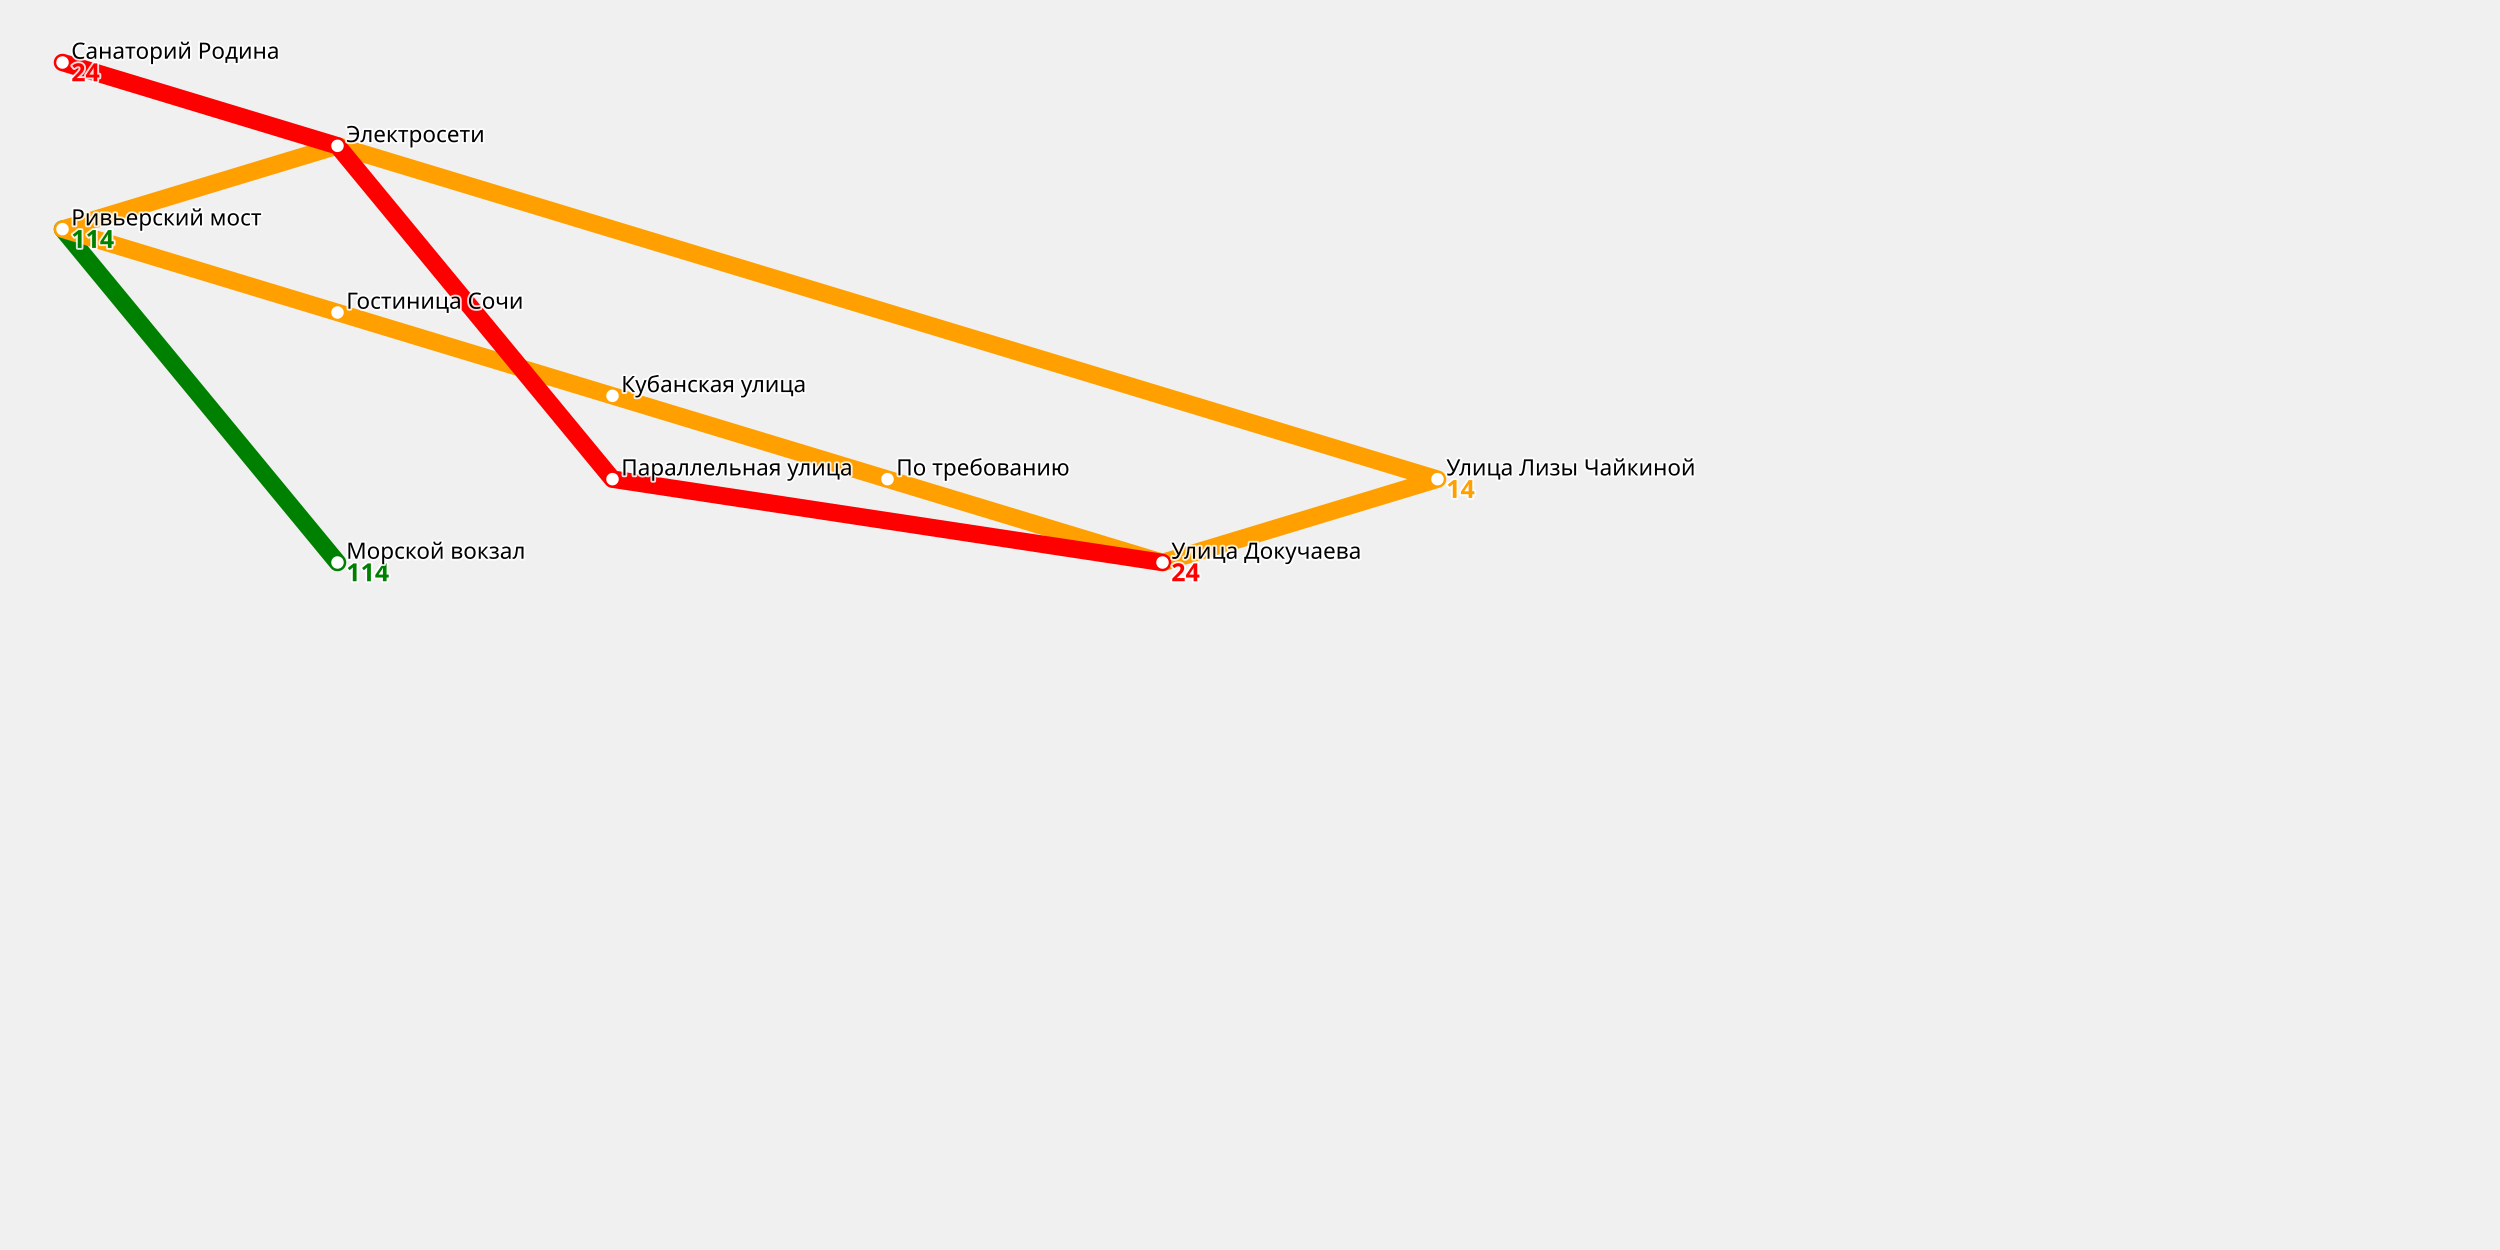
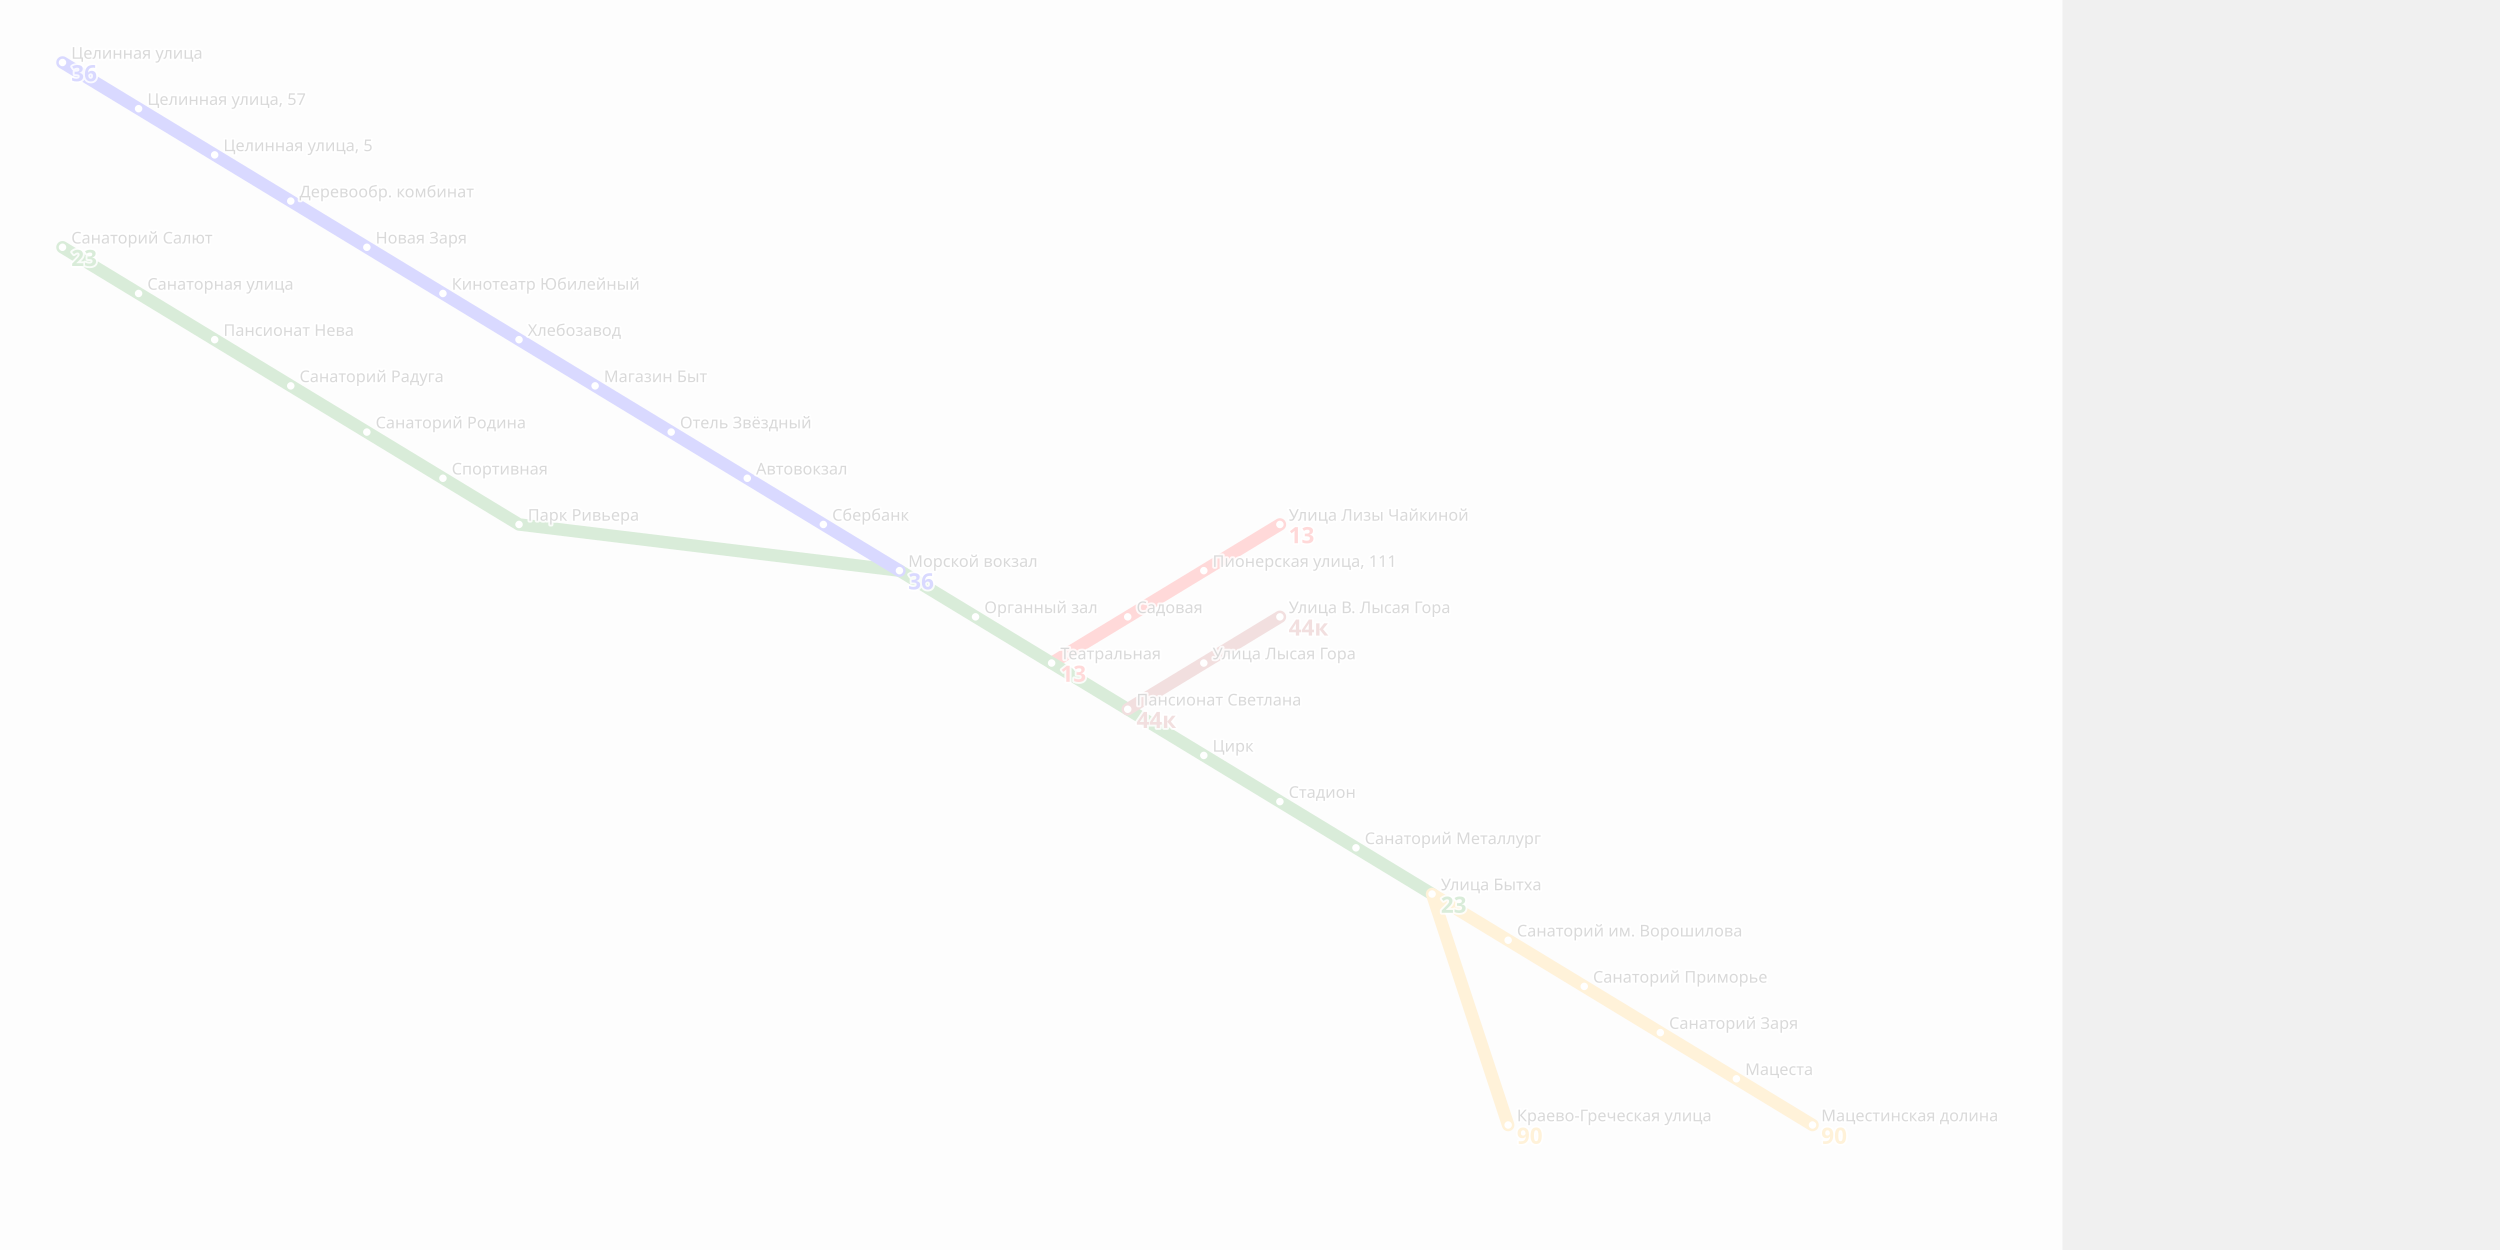
<svg xmlns="http://www.w3.org/2000/svg" version="1.1" width="2000" height="1000">
-   <polyline fill="none" stroke="green" stroke-width="14" stroke-linecap="round" stroke-linejoin="round" points="270,450 50,183.333 270,450 " />
-   <polyline fill="none" stroke="rgb(255,160,0)" stroke-width="14" stroke-linecap="round" stroke-linejoin="round" points="1150,383.333 270,116.667 50,183.333 270,250 490,316.667 710,383.333 930,450 1150,383.333 " />
-   <polyline fill="none" stroke="red" stroke-width="14" stroke-linecap="round" stroke-linejoin="round" points="930,450 490,383.333 270,116.667 50,50 270,116.667 490,383.333 930,450 " />
-   <text fill="rgba(255,255,255,0.85)" stroke="rgba(255,255,255,0.85)" stroke-width="3" stroke-linecap="round" stroke-linejoin="round" x="270" y="450" dx="7" dy="15" font-size="20" font-family="Verdana" font-weight="bold">114</text>
-   <text fill="green" stroke="none" stroke-width="1" x="270" y="450" dx="7" dy="15" font-size="20" font-family="Verdana" font-weight="bold">114</text>
-   <text fill="rgba(255,255,255,0.85)" stroke="rgba(255,255,255,0.85)" stroke-width="3" stroke-linecap="round" stroke-linejoin="round" x="50" y="183.333" dx="7" dy="15" font-size="20" font-family="Verdana" font-weight="bold">114</text>
-   <text fill="green" stroke="none" stroke-width="1" x="50" y="183.333" dx="7" dy="15" font-size="20" font-family="Verdana" font-weight="bold">114</text>
-   <text fill="rgba(255,255,255,0.85)" stroke="rgba(255,255,255,0.85)" stroke-width="3" stroke-linecap="round" stroke-linejoin="round" x="1150" y="383.333" dx="7" dy="15" font-size="20" font-family="Verdana" font-weight="bold">14</text>
-   <text fill="rgb(255,160,0)" stroke="none" stroke-width="1" x="1150" y="383.333" dx="7" dy="15" font-size="20" font-family="Verdana" font-weight="bold">14</text>
-   <text fill="rgba(255,255,255,0.85)" stroke="rgba(255,255,255,0.85)" stroke-width="3" stroke-linecap="round" stroke-linejoin="round" x="930" y="450" dx="7" dy="15" font-size="20" font-family="Verdana" font-weight="bold">24</text>
-   <text fill="red" stroke="none" stroke-width="1" x="930" y="450" dx="7" dy="15" font-size="20" font-family="Verdana" font-weight="bold">24</text>
-   <text fill="rgba(255,255,255,0.85)" stroke="rgba(255,255,255,0.85)" stroke-width="3" stroke-linecap="round" stroke-linejoin="round" x="50" y="50" dx="7" dy="15" font-size="20" font-family="Verdana" font-weight="bold">24</text>
-   <text fill="red" stroke="none" stroke-width="1" x="50" y="50" dx="7" dy="15" font-size="20" font-family="Verdana" font-weight="bold">24</text>
-   <circle fill="white" stroke="none" stroke-width="1" cx="270" cy="250" r="5" />
-   <circle fill="white" stroke="none" stroke-width="1" cx="490" cy="316.667" r="5" />
-   <circle fill="white" stroke="none" stroke-width="1" cx="270" cy="450" r="5" />
-   <circle fill="white" stroke="none" stroke-width="1" cx="490" cy="383.333" r="5" />
-   <circle fill="white" stroke="none" stroke-width="1" cx="710" cy="383.333" r="5" />
-   <circle fill="white" stroke="none" stroke-width="1" cx="50" cy="183.333" r="5" />
-   <circle fill="white" stroke="none" stroke-width="1" cx="50" cy="50" r="5" />
-   <circle fill="white" stroke="none" stroke-width="1" cx="930" cy="450" r="5" />
-   <circle fill="white" stroke="none" stroke-width="1" cx="1150" cy="383.333" r="5" />
-   <circle fill="white" stroke="none" stroke-width="1" cx="270" cy="116.667" r="5" />
-   <text fill="rgba(255,255,255,0.85)" stroke="rgba(255,255,255,0.85)" stroke-width="3" stroke-linecap="round" stroke-linejoin="round" x="270" y="250" dx="7" dy="-3" font-size="18" font-family="Verdana">Гостиница Сочи</text>
-   <text fill="black" stroke="none" stroke-width="1" x="270" y="250" dx="7" dy="-3" font-size="18" font-family="Verdana">Гостиница Сочи</text>
-   <text fill="rgba(255,255,255,0.85)" stroke="rgba(255,255,255,0.85)" stroke-width="3" stroke-linecap="round" stroke-linejoin="round" x="490" y="316.667" dx="7" dy="-3" font-size="18" font-family="Verdana">Кубанская улица</text>
-   <text fill="black" stroke="none" stroke-width="1" x="490" y="316.667" dx="7" dy="-3" font-size="18" font-family="Verdana">Кубанская улица</text>
-   <text fill="rgba(255,255,255,0.85)" stroke="rgba(255,255,255,0.85)" stroke-width="3" stroke-linecap="round" stroke-linejoin="round" x="270" y="450" dx="7" dy="-3" font-size="18" font-family="Verdana">Морской вокзал</text>
-   <text fill="black" stroke="none" stroke-width="1" x="270" y="450" dx="7" dy="-3" font-size="18" font-family="Verdana">Морской вокзал</text>
-   <text fill="rgba(255,255,255,0.85)" stroke="rgba(255,255,255,0.85)" stroke-width="3" stroke-linecap="round" stroke-linejoin="round" x="490" y="383.333" dx="7" dy="-3" font-size="18" font-family="Verdana">Параллельная улица</text>
-   <text fill="black" stroke="none" stroke-width="1" x="490" y="383.333" dx="7" dy="-3" font-size="18" font-family="Verdana">Параллельная улица</text>
-   <text fill="rgba(255,255,255,0.85)" stroke="rgba(255,255,255,0.85)" stroke-width="3" stroke-linecap="round" stroke-linejoin="round" x="710" y="383.333" dx="7" dy="-3" font-size="18" font-family="Verdana">По требованию</text>
-   <text fill="black" stroke="none" stroke-width="1" x="710" y="383.333" dx="7" dy="-3" font-size="18" font-family="Verdana">По требованию</text>
-   <text fill="rgba(255,255,255,0.85)" stroke="rgba(255,255,255,0.85)" stroke-width="3" stroke-linecap="round" stroke-linejoin="round" x="50" y="183.333" dx="7" dy="-3" font-size="18" font-family="Verdana">Ривьерский мост</text>
-   <text fill="black" stroke="none" stroke-width="1" x="50" y="183.333" dx="7" dy="-3" font-size="18" font-family="Verdana">Ривьерский мост</text>
-   <text fill="rgba(255,255,255,0.85)" stroke="rgba(255,255,255,0.85)" stroke-width="3" stroke-linecap="round" stroke-linejoin="round" x="50" y="50" dx="7" dy="-3" font-size="18" font-family="Verdana">Санаторий Родина</text>
-   <text fill="black" stroke="none" stroke-width="1" x="50" y="50" dx="7" dy="-3" font-size="18" font-family="Verdana">Санаторий Родина</text>
-   <text fill="rgba(255,255,255,0.85)" stroke="rgba(255,255,255,0.85)" stroke-width="3" stroke-linecap="round" stroke-linejoin="round" x="930" y="450" dx="7" dy="-3" font-size="18" font-family="Verdana">Улица Докучаева</text>
-   <text fill="black" stroke="none" stroke-width="1" x="930" y="450" dx="7" dy="-3" font-size="18" font-family="Verdana">Улица Докучаева</text>
-   <text fill="rgba(255,255,255,0.85)" stroke="rgba(255,255,255,0.85)" stroke-width="3" stroke-linecap="round" stroke-linejoin="round" x="1150" y="383.333" dx="7" dy="-3" font-size="18" font-family="Verdana">Улица Лизы Чайкиной</text>
-   <text fill="black" stroke="none" stroke-width="1" x="1150" y="383.333" dx="7" dy="-3" font-size="18" font-family="Verdana">Улица Лизы Чайкиной</text>
-   <text fill="rgba(255,255,255,0.85)" stroke="rgba(255,255,255,0.85)" stroke-width="3" stroke-linecap="round" stroke-linejoin="round" x="270" y="116.667" dx="7" dy="-3" font-size="18" font-family="Verdana">Электросети</text>
-   <text fill="black" stroke="none" stroke-width="1" x="270" y="116.667" dx="7" dy="-3" font-size="18" font-family="Verdana">Электросети</text>
+   <polyline fill="none" stroke="red" stroke-width="10" stroke-linecap="round" stroke-linejoin="round" points="1023.91,419.565 963.043,456.522 902.174,493.478 841.304,530.435 902.174,493.478 963.043,456.522 1023.91,419.565 " />
+   <polyline fill="none" stroke="green" stroke-width="10" stroke-linecap="round" stroke-linejoin="round" points="50,197.826 110.87,234.783 171.739,271.739 232.609,308.696 293.478,345.652 354.348,382.609 415.217,419.565 719.565,456.522 780.435,493.478 841.304,530.435 902.174,567.391 963.043,604.348 1023.91,641.304 1084.78,678.261 1145.65,715.217 1084.78,678.261 1023.91,641.304 963.043,604.348 902.174,567.391 841.304,530.435 780.435,493.478 719.565,456.522 415.217,419.565 354.348,382.609 293.478,345.652 232.609,308.696 171.739,271.739 110.87,234.783 50,197.826 " />
+   <polyline fill="none" stroke="blue" stroke-width="10" stroke-linecap="round" stroke-linejoin="round" points="719.565,456.522 658.696,419.565 597.826,382.609 536.957,345.652 476.087,308.696 415.217,271.739 354.348,234.783 293.478,197.826 232.609,160.87 171.739,123.913 110.87,86.957 50,50 110.87,86.957 171.739,123.913 232.609,160.87 293.478,197.826 354.348,234.783 415.217,271.739 476.087,308.696 536.957,345.652 597.826,382.609 658.696,419.565 719.565,456.522 " />
+   <polyline fill="none" stroke="brown" stroke-width="10" stroke-linecap="round" stroke-linejoin="round" points="902.174,567.391 963.043,530.435 1023.91,493.478 963.043,530.435 902.174,567.391 " />
+   <polyline fill="none" stroke="orange" stroke-width="10" stroke-linecap="round" stroke-linejoin="round" points="1206.52,900 1145.65,715.217 1206.52,752.174 1267.39,789.13 1328.26,826.087 1389.13,863.043 1450,900 1389.13,863.043 1328.26,826.087 1267.39,789.13 1206.52,752.174 1145.65,715.217 1206.52,900 " />
+   <text fill="rgba(255,255,255,0.85)" stroke="rgba(255,255,255,0.85)" stroke-width="3" stroke-linecap="round" stroke-linejoin="round" x="1023.91" y="419.565" dx="7" dy="15" font-size="18" font-family="Verdana" font-weight="bold">13</text>
+   <text fill="red" stroke="none" stroke-width="1" x="1023.91" y="419.565" dx="7" dy="15" font-size="18" font-family="Verdana" font-weight="bold">13</text>
+   <text fill="rgba(255,255,255,0.85)" stroke="rgba(255,255,255,0.85)" stroke-width="3" stroke-linecap="round" stroke-linejoin="round" x="841.304" y="530.435" dx="7" dy="15" font-size="18" font-family="Verdana" font-weight="bold">13</text>
+   <text fill="red" stroke="none" stroke-width="1" x="841.304" y="530.435" dx="7" dy="15" font-size="18" font-family="Verdana" font-weight="bold">13</text>
+   <text fill="rgba(255,255,255,0.85)" stroke="rgba(255,255,255,0.85)" stroke-width="3" stroke-linecap="round" stroke-linejoin="round" x="50" y="197.826" dx="7" dy="15" font-size="18" font-family="Verdana" font-weight="bold">23</text>
+   <text fill="green" stroke="none" stroke-width="1" x="50" y="197.826" dx="7" dy="15" font-size="18" font-family="Verdana" font-weight="bold">23</text>
+   <text fill="rgba(255,255,255,0.85)" stroke="rgba(255,255,255,0.85)" stroke-width="3" stroke-linecap="round" stroke-linejoin="round" x="1145.65" y="715.217" dx="7" dy="15" font-size="18" font-family="Verdana" font-weight="bold">23</text>
+   <text fill="green" stroke="none" stroke-width="1" x="1145.65" y="715.217" dx="7" dy="15" font-size="18" font-family="Verdana" font-weight="bold">23</text>
+   <text fill="rgba(255,255,255,0.85)" stroke="rgba(255,255,255,0.85)" stroke-width="3" stroke-linecap="round" stroke-linejoin="round" x="719.565" y="456.522" dx="7" dy="15" font-size="18" font-family="Verdana" font-weight="bold">36</text>
+   <text fill="blue" stroke="none" stroke-width="1" x="719.565" y="456.522" dx="7" dy="15" font-size="18" font-family="Verdana" font-weight="bold">36</text>
+   <text fill="rgba(255,255,255,0.85)" stroke="rgba(255,255,255,0.85)" stroke-width="3" stroke-linecap="round" stroke-linejoin="round" x="50" y="50" dx="7" dy="15" font-size="18" font-family="Verdana" font-weight="bold">36</text>
+   <text fill="blue" stroke="none" stroke-width="1" x="50" y="50" dx="7" dy="15" font-size="18" font-family="Verdana" font-weight="bold">36</text>
+   <text fill="rgba(255,255,255,0.85)" stroke="rgba(255,255,255,0.85)" stroke-width="3" stroke-linecap="round" stroke-linejoin="round" x="902.174" y="567.391" dx="7" dy="15" font-size="18" font-family="Verdana" font-weight="bold">44к</text>
+   <text fill="brown" stroke="none" stroke-width="1" x="902.174" y="567.391" dx="7" dy="15" font-size="18" font-family="Verdana" font-weight="bold">44к</text>
+   <text fill="rgba(255,255,255,0.85)" stroke="rgba(255,255,255,0.85)" stroke-width="3" stroke-linecap="round" stroke-linejoin="round" x="1023.91" y="493.478" dx="7" dy="15" font-size="18" font-family="Verdana" font-weight="bold">44к</text>
+   <text fill="brown" stroke="none" stroke-width="1" x="1023.91" y="493.478" dx="7" dy="15" font-size="18" font-family="Verdana" font-weight="bold">44к</text>
+   <text fill="rgba(255,255,255,0.85)" stroke="rgba(255,255,255,0.85)" stroke-width="3" stroke-linecap="round" stroke-linejoin="round" x="1206.52" y="900" dx="7" dy="15" font-size="18" font-family="Verdana" font-weight="bold">90</text>
+   <text fill="orange" stroke="none" stroke-width="1" x="1206.52" y="900" dx="7" dy="15" font-size="18" font-family="Verdana" font-weight="bold">90</text>
+   <text fill="rgba(255,255,255,0.85)" stroke="rgba(255,255,255,0.85)" stroke-width="3" stroke-linecap="round" stroke-linejoin="round" x="1450" y="900" dx="7" dy="15" font-size="18" font-family="Verdana" font-weight="bold">90</text>
+   <text fill="orange" stroke="none" stroke-width="1" x="1450" y="900" dx="7" dy="15" font-size="18" font-family="Verdana" font-weight="bold">90</text>
+   <circle fill="white" stroke="none" stroke-width="1" cx="597.826" cy="382.609" r="3" />
+   <circle fill="white" stroke="none" stroke-width="1" cx="232.609" cy="160.87" r="3" />
+   <circle fill="white" stroke="none" stroke-width="1" cx="354.348" cy="234.783" r="3" />
+   <circle fill="white" stroke="none" stroke-width="1" cx="1206.52" cy="900" r="3" />
+   <circle fill="white" stroke="none" stroke-width="1" cx="476.087" cy="308.696" r="3" />
+   <circle fill="white" stroke="none" stroke-width="1" cx="1389.13" cy="863.043" r="3" />
+   <circle fill="white" stroke="none" stroke-width="1" cx="1450" cy="900" r="3" />
+   <circle fill="white" stroke="none" stroke-width="1" cx="719.565" cy="456.522" r="3" />
+   <circle fill="white" stroke="none" stroke-width="1" cx="293.478" cy="197.826" r="3" />
+   <circle fill="white" stroke="none" stroke-width="1" cx="780.435" cy="493.478" r="3" />
+   <circle fill="white" stroke="none" stroke-width="1" cx="536.957" cy="345.652" r="3" />
+   <circle fill="white" stroke="none" stroke-width="1" cx="171.739" cy="271.739" r="3" />
+   <circle fill="white" stroke="none" stroke-width="1" cx="902.174" cy="567.391" r="3" />
+   <circle fill="white" stroke="none" stroke-width="1" cx="415.217" cy="419.565" r="3" />
+   <circle fill="white" stroke="none" stroke-width="1" cx="963.043" cy="456.522" r="3" />
+   <circle fill="white" stroke="none" stroke-width="1" cx="902.174" cy="493.478" r="3" />
+   <circle fill="white" stroke="none" stroke-width="1" cx="1328.26" cy="826.087" r="3" />
+   <circle fill="white" stroke="none" stroke-width="1" cx="1084.78" cy="678.261" r="3" />
+   <circle fill="white" stroke="none" stroke-width="1" cx="1267.39" cy="789.13" r="3" />
+   <circle fill="white" stroke="none" stroke-width="1" cx="232.609" cy="308.696" r="3" />
+   <circle fill="white" stroke="none" stroke-width="1" cx="293.478" cy="345.652" r="3" />
+   <circle fill="white" stroke="none" stroke-width="1" cx="50" cy="197.826" r="3" />
+   <circle fill="white" stroke="none" stroke-width="1" cx="1206.52" cy="752.174" r="3" />
+   <circle fill="white" stroke="none" stroke-width="1" cx="110.87" cy="234.783" r="3" />
+   <circle fill="white" stroke="none" stroke-width="1" cx="658.696" cy="419.565" r="3" />
+   <circle fill="white" stroke="none" stroke-width="1" cx="354.348" cy="382.609" r="3" />
+   <circle fill="white" stroke="none" stroke-width="1" cx="1023.91" cy="641.304" r="3" />
+   <circle fill="white" stroke="none" stroke-width="1" cx="841.304" cy="530.435" r="3" />
+   <circle fill="white" stroke="none" stroke-width="1" cx="1145.65" cy="715.217" r="3" />
+   <circle fill="white" stroke="none" stroke-width="1" cx="1023.91" cy="493.478" r="3" />
+   <circle fill="white" stroke="none" stroke-width="1" cx="1023.91" cy="419.565" r="3" />
+   <circle fill="white" stroke="none" stroke-width="1" cx="963.043" cy="530.435" r="3" />
+   <circle fill="white" stroke="none" stroke-width="1" cx="415.217" cy="271.739" r="3" />
+   <circle fill="white" stroke="none" stroke-width="1" cx="50" cy="50" r="3" />
+   <circle fill="white" stroke="none" stroke-width="1" cx="171.739" cy="123.913" r="3" />
+   <circle fill="white" stroke="none" stroke-width="1" cx="110.87" cy="86.957" r="3" />
+   <circle fill="white" stroke="none" stroke-width="1" cx="963.043" cy="604.348" r="3" />
+   <text fill="rgba(255,255,255,0.85)" stroke="rgba(255,255,255,0.85)" stroke-width="3" stroke-linecap="round" stroke-linejoin="round" x="597.826" y="382.609" dx="7" dy="-3" font-size="13" font-family="Verdana">Автовокзал</text>
+   <text fill="black" stroke="none" stroke-width="1" x="597.826" y="382.609" dx="7" dy="-3" font-size="13" font-family="Verdana">Автовокзал</text>
+   <text fill="rgba(255,255,255,0.85)" stroke="rgba(255,255,255,0.85)" stroke-width="3" stroke-linecap="round" stroke-linejoin="round" x="232.609" y="160.87" dx="7" dy="-3" font-size="13" font-family="Verdana">Деревообр. комбинат</text>
+   <text fill="black" stroke="none" stroke-width="1" x="232.609" y="160.87" dx="7" dy="-3" font-size="13" font-family="Verdana">Деревообр. комбинат</text>
+   <text fill="rgba(255,255,255,0.85)" stroke="rgba(255,255,255,0.85)" stroke-width="3" stroke-linecap="round" stroke-linejoin="round" x="354.348" y="234.783" dx="7" dy="-3" font-size="13" font-family="Verdana">Кинотеатр Юбилейный</text>
+   <text fill="black" stroke="none" stroke-width="1" x="354.348" y="234.783" dx="7" dy="-3" font-size="13" font-family="Verdana">Кинотеатр Юбилейный</text>
+   <text fill="rgba(255,255,255,0.85)" stroke="rgba(255,255,255,0.85)" stroke-width="3" stroke-linecap="round" stroke-linejoin="round" x="1206.52" y="900" dx="7" dy="-3" font-size="13" font-family="Verdana">Краево-Греческая улица</text>
+   <text fill="black" stroke="none" stroke-width="1" x="1206.52" y="900" dx="7" dy="-3" font-size="13" font-family="Verdana">Краево-Греческая улица</text>
+   <text fill="rgba(255,255,255,0.85)" stroke="rgba(255,255,255,0.85)" stroke-width="3" stroke-linecap="round" stroke-linejoin="round" x="476.087" y="308.696" dx="7" dy="-3" font-size="13" font-family="Verdana">Магазин Быт</text>
+   <text fill="black" stroke="none" stroke-width="1" x="476.087" y="308.696" dx="7" dy="-3" font-size="13" font-family="Verdana">Магазин Быт</text>
+   <text fill="rgba(255,255,255,0.85)" stroke="rgba(255,255,255,0.85)" stroke-width="3" stroke-linecap="round" stroke-linejoin="round" x="1389.13" y="863.043" dx="7" dy="-3" font-size="13" font-family="Verdana">Мацеста</text>
+   <text fill="black" stroke="none" stroke-width="1" x="1389.13" y="863.043" dx="7" dy="-3" font-size="13" font-family="Verdana">Мацеста</text>
+   <text fill="rgba(255,255,255,0.85)" stroke="rgba(255,255,255,0.85)" stroke-width="3" stroke-linecap="round" stroke-linejoin="round" x="1450" y="900" dx="7" dy="-3" font-size="13" font-family="Verdana">Мацестинская долина</text>
+   <text fill="black" stroke="none" stroke-width="1" x="1450" y="900" dx="7" dy="-3" font-size="13" font-family="Verdana">Мацестинская долина</text>
+   <text fill="rgba(255,255,255,0.85)" stroke="rgba(255,255,255,0.85)" stroke-width="3" stroke-linecap="round" stroke-linejoin="round" x="719.565" y="456.522" dx="7" dy="-3" font-size="13" font-family="Verdana">Морской вокзал</text>
+   <text fill="black" stroke="none" stroke-width="1" x="719.565" y="456.522" dx="7" dy="-3" font-size="13" font-family="Verdana">Морской вокзал</text>
+   <text fill="rgba(255,255,255,0.85)" stroke="rgba(255,255,255,0.85)" stroke-width="3" stroke-linecap="round" stroke-linejoin="round" x="293.478" y="197.826" dx="7" dy="-3" font-size="13" font-family="Verdana">Новая Заря</text>
+   <text fill="black" stroke="none" stroke-width="1" x="293.478" y="197.826" dx="7" dy="-3" font-size="13" font-family="Verdana">Новая Заря</text>
+   <text fill="rgba(255,255,255,0.85)" stroke="rgba(255,255,255,0.85)" stroke-width="3" stroke-linecap="round" stroke-linejoin="round" x="780.435" y="493.478" dx="7" dy="-3" font-size="13" font-family="Verdana">Органный зал</text>
+   <text fill="black" stroke="none" stroke-width="1" x="780.435" y="493.478" dx="7" dy="-3" font-size="13" font-family="Verdana">Органный зал</text>
+   <text fill="rgba(255,255,255,0.85)" stroke="rgba(255,255,255,0.85)" stroke-width="3" stroke-linecap="round" stroke-linejoin="round" x="536.957" y="345.652" dx="7" dy="-3" font-size="13" font-family="Verdana">Отель Звёздный</text>
+   <text fill="black" stroke="none" stroke-width="1" x="536.957" y="345.652" dx="7" dy="-3" font-size="13" font-family="Verdana">Отель Звёздный</text>
+   <text fill="rgba(255,255,255,0.85)" stroke="rgba(255,255,255,0.85)" stroke-width="3" stroke-linecap="round" stroke-linejoin="round" x="171.739" y="271.739" dx="7" dy="-3" font-size="13" font-family="Verdana">Пансионат Нева</text>
+   <text fill="black" stroke="none" stroke-width="1" x="171.739" y="271.739" dx="7" dy="-3" font-size="13" font-family="Verdana">Пансионат Нева</text>
+   <text fill="rgba(255,255,255,0.85)" stroke="rgba(255,255,255,0.85)" stroke-width="3" stroke-linecap="round" stroke-linejoin="round" x="902.174" y="567.391" dx="7" dy="-3" font-size="13" font-family="Verdana">Пансионат Светлана</text>
+   <text fill="black" stroke="none" stroke-width="1" x="902.174" y="567.391" dx="7" dy="-3" font-size="13" font-family="Verdana">Пансионат Светлана</text>
+   <text fill="rgba(255,255,255,0.85)" stroke="rgba(255,255,255,0.85)" stroke-width="3" stroke-linecap="round" stroke-linejoin="round" x="415.217" y="419.565" dx="7" dy="-3" font-size="13" font-family="Verdana">Парк Ривьера</text>
+   <text fill="black" stroke="none" stroke-width="1" x="415.217" y="419.565" dx="7" dy="-3" font-size="13" font-family="Verdana">Парк Ривьера</text>
+   <text fill="rgba(255,255,255,0.85)" stroke="rgba(255,255,255,0.85)" stroke-width="3" stroke-linecap="round" stroke-linejoin="round" x="963.043" y="456.522" dx="7" dy="-3" font-size="13" font-family="Verdana">Пионерская улица, 111</text>
+   <text fill="black" stroke="none" stroke-width="1" x="963.043" y="456.522" dx="7" dy="-3" font-size="13" font-family="Verdana">Пионерская улица, 111</text>
+   <text fill="rgba(255,255,255,0.85)" stroke="rgba(255,255,255,0.85)" stroke-width="3" stroke-linecap="round" stroke-linejoin="round" x="902.174" y="493.478" dx="7" dy="-3" font-size="13" font-family="Verdana">Садовая</text>
+   <text fill="black" stroke="none" stroke-width="1" x="902.174" y="493.478" dx="7" dy="-3" font-size="13" font-family="Verdana">Садовая</text>
+   <text fill="rgba(255,255,255,0.85)" stroke="rgba(255,255,255,0.85)" stroke-width="3" stroke-linecap="round" stroke-linejoin="round" x="1328.26" y="826.087" dx="7" dy="-3" font-size="13" font-family="Verdana">Санаторий Заря</text>
+   <text fill="black" stroke="none" stroke-width="1" x="1328.26" y="826.087" dx="7" dy="-3" font-size="13" font-family="Verdana">Санаторий Заря</text>
+   <text fill="rgba(255,255,255,0.85)" stroke="rgba(255,255,255,0.85)" stroke-width="3" stroke-linecap="round" stroke-linejoin="round" x="1084.78" y="678.261" dx="7" dy="-3" font-size="13" font-family="Verdana">Санаторий Металлург</text>
+   <text fill="black" stroke="none" stroke-width="1" x="1084.78" y="678.261" dx="7" dy="-3" font-size="13" font-family="Verdana">Санаторий Металлург</text>
+   <text fill="rgba(255,255,255,0.85)" stroke="rgba(255,255,255,0.85)" stroke-width="3" stroke-linecap="round" stroke-linejoin="round" x="1267.39" y="789.13" dx="7" dy="-3" font-size="13" font-family="Verdana">Санаторий Приморье</text>
+   <text fill="black" stroke="none" stroke-width="1" x="1267.39" y="789.13" dx="7" dy="-3" font-size="13" font-family="Verdana">Санаторий Приморье</text>
+   <text fill="rgba(255,255,255,0.85)" stroke="rgba(255,255,255,0.85)" stroke-width="3" stroke-linecap="round" stroke-linejoin="round" x="232.609" y="308.696" dx="7" dy="-3" font-size="13" font-family="Verdana">Санаторий Радуга</text>
+   <text fill="black" stroke="none" stroke-width="1" x="232.609" y="308.696" dx="7" dy="-3" font-size="13" font-family="Verdana">Санаторий Радуга</text>
+   <text fill="rgba(255,255,255,0.85)" stroke="rgba(255,255,255,0.85)" stroke-width="3" stroke-linecap="round" stroke-linejoin="round" x="293.478" y="345.652" dx="7" dy="-3" font-size="13" font-family="Verdana">Санаторий Родина</text>
+   <text fill="black" stroke="none" stroke-width="1" x="293.478" y="345.652" dx="7" dy="-3" font-size="13" font-family="Verdana">Санаторий Родина</text>
+   <text fill="rgba(255,255,255,0.85)" stroke="rgba(255,255,255,0.85)" stroke-width="3" stroke-linecap="round" stroke-linejoin="round" x="50" y="197.826" dx="7" dy="-3" font-size="13" font-family="Verdana">Санаторий Салют</text>
+   <text fill="black" stroke="none" stroke-width="1" x="50" y="197.826" dx="7" dy="-3" font-size="13" font-family="Verdana">Санаторий Салют</text>
+   <text fill="rgba(255,255,255,0.85)" stroke="rgba(255,255,255,0.85)" stroke-width="3" stroke-linecap="round" stroke-linejoin="round" x="1206.52" y="752.174" dx="7" dy="-3" font-size="13" font-family="Verdana">Санаторий им. Ворошилова</text>
+   <text fill="black" stroke="none" stroke-width="1" x="1206.52" y="752.174" dx="7" dy="-3" font-size="13" font-family="Verdana">Санаторий им. Ворошилова</text>
+   <text fill="rgba(255,255,255,0.85)" stroke="rgba(255,255,255,0.85)" stroke-width="3" stroke-linecap="round" stroke-linejoin="round" x="110.87" y="234.783" dx="7" dy="-3" font-size="13" font-family="Verdana">Санаторная улица</text>
+   <text fill="black" stroke="none" stroke-width="1" x="110.87" y="234.783" dx="7" dy="-3" font-size="13" font-family="Verdana">Санаторная улица</text>
+   <text fill="rgba(255,255,255,0.85)" stroke="rgba(255,255,255,0.85)" stroke-width="3" stroke-linecap="round" stroke-linejoin="round" x="658.696" y="419.565" dx="7" dy="-3" font-size="13" font-family="Verdana">Сбербанк</text>
+   <text fill="black" stroke="none" stroke-width="1" x="658.696" y="419.565" dx="7" dy="-3" font-size="13" font-family="Verdana">Сбербанк</text>
+   <text fill="rgba(255,255,255,0.85)" stroke="rgba(255,255,255,0.85)" stroke-width="3" stroke-linecap="round" stroke-linejoin="round" x="354.348" y="382.609" dx="7" dy="-3" font-size="13" font-family="Verdana">Спортивная</text>
+   <text fill="black" stroke="none" stroke-width="1" x="354.348" y="382.609" dx="7" dy="-3" font-size="13" font-family="Verdana">Спортивная</text>
+   <text fill="rgba(255,255,255,0.85)" stroke="rgba(255,255,255,0.85)" stroke-width="3" stroke-linecap="round" stroke-linejoin="round" x="1023.91" y="641.304" dx="7" dy="-3" font-size="13" font-family="Verdana">Стадион</text>
+   <text fill="black" stroke="none" stroke-width="1" x="1023.91" y="641.304" dx="7" dy="-3" font-size="13" font-family="Verdana">Стадион</text>
+   <text fill="rgba(255,255,255,0.85)" stroke="rgba(255,255,255,0.85)" stroke-width="3" stroke-linecap="round" stroke-linejoin="round" x="841.304" y="530.435" dx="7" dy="-3" font-size="13" font-family="Verdana">Театральная</text>
+   <text fill="black" stroke="none" stroke-width="1" x="841.304" y="530.435" dx="7" dy="-3" font-size="13" font-family="Verdana">Театральная</text>
+   <text fill="rgba(255,255,255,0.85)" stroke="rgba(255,255,255,0.85)" stroke-width="3" stroke-linecap="round" stroke-linejoin="round" x="1145.65" y="715.217" dx="7" dy="-3" font-size="13" font-family="Verdana">Улица Бытха</text>
+   <text fill="black" stroke="none" stroke-width="1" x="1145.65" y="715.217" dx="7" dy="-3" font-size="13" font-family="Verdana">Улица Бытха</text>
+   <text fill="rgba(255,255,255,0.85)" stroke="rgba(255,255,255,0.85)" stroke-width="3" stroke-linecap="round" stroke-linejoin="round" x="1023.91" y="493.478" dx="7" dy="-3" font-size="13" font-family="Verdana">Улица В. Лысая Гора</text>
+   <text fill="black" stroke="none" stroke-width="1" x="1023.91" y="493.478" dx="7" dy="-3" font-size="13" font-family="Verdana">Улица В. Лысая Гора</text>
+   <text fill="rgba(255,255,255,0.85)" stroke="rgba(255,255,255,0.85)" stroke-width="3" stroke-linecap="round" stroke-linejoin="round" x="1023.91" y="419.565" dx="7" dy="-3" font-size="13" font-family="Verdana">Улица Лизы Чайкиной</text>
+   <text fill="black" stroke="none" stroke-width="1" x="1023.91" y="419.565" dx="7" dy="-3" font-size="13" font-family="Verdana">Улица Лизы Чайкиной</text>
+   <text fill="rgba(255,255,255,0.85)" stroke="rgba(255,255,255,0.85)" stroke-width="3" stroke-linecap="round" stroke-linejoin="round" x="963.043" y="530.435" dx="7" dy="-3" font-size="13" font-family="Verdana">Улица Лысая Гора</text>
+   <text fill="black" stroke="none" stroke-width="1" x="963.043" y="530.435" dx="7" dy="-3" font-size="13" font-family="Verdana">Улица Лысая Гора</text>
+   <text fill="rgba(255,255,255,0.85)" stroke="rgba(255,255,255,0.85)" stroke-width="3" stroke-linecap="round" stroke-linejoin="round" x="415.217" y="271.739" dx="7" dy="-3" font-size="13" font-family="Verdana">Хлебозавод</text>
+   <text fill="black" stroke="none" stroke-width="1" x="415.217" y="271.739" dx="7" dy="-3" font-size="13" font-family="Verdana">Хлебозавод</text>
+   <text fill="rgba(255,255,255,0.85)" stroke="rgba(255,255,255,0.85)" stroke-width="3" stroke-linecap="round" stroke-linejoin="round" x="50" y="50" dx="7" dy="-3" font-size="13" font-family="Verdana">Целинная улица</text>
+   <text fill="black" stroke="none" stroke-width="1" x="50" y="50" dx="7" dy="-3" font-size="13" font-family="Verdana">Целинная улица</text>
+   <text fill="rgba(255,255,255,0.85)" stroke="rgba(255,255,255,0.85)" stroke-width="3" stroke-linecap="round" stroke-linejoin="round" x="171.739" y="123.913" dx="7" dy="-3" font-size="13" font-family="Verdana">Целинная улица, 5</text>
+   <text fill="black" stroke="none" stroke-width="1" x="171.739" y="123.913" dx="7" dy="-3" font-size="13" font-family="Verdana">Целинная улица, 5</text>
+   <text fill="rgba(255,255,255,0.85)" stroke="rgba(255,255,255,0.85)" stroke-width="3" stroke-linecap="round" stroke-linejoin="round" x="110.87" y="86.957" dx="7" dy="-3" font-size="13" font-family="Verdana">Целинная улица, 57</text>
+   <text fill="black" stroke="none" stroke-width="1" x="110.87" y="86.957" dx="7" dy="-3" font-size="13" font-family="Verdana">Целинная улица, 57</text>
+   <text fill="rgba(255,255,255,0.85)" stroke="rgba(255,255,255,0.85)" stroke-width="3" stroke-linecap="round" stroke-linejoin="round" x="963.043" y="604.348" dx="7" dy="-3" font-size="13" font-family="Verdana">Цирк</text>
+   <text fill="black" stroke="none" stroke-width="1" x="963.043" y="604.348" dx="7" dy="-3" font-size="13" font-family="Verdana">Цирк</text>
+   <rect fill="rgba(255,255,255,0.85)" stroke="none" stroke-width="1" x="-150" y="-150" height="1250" width="1800" />
</svg>
